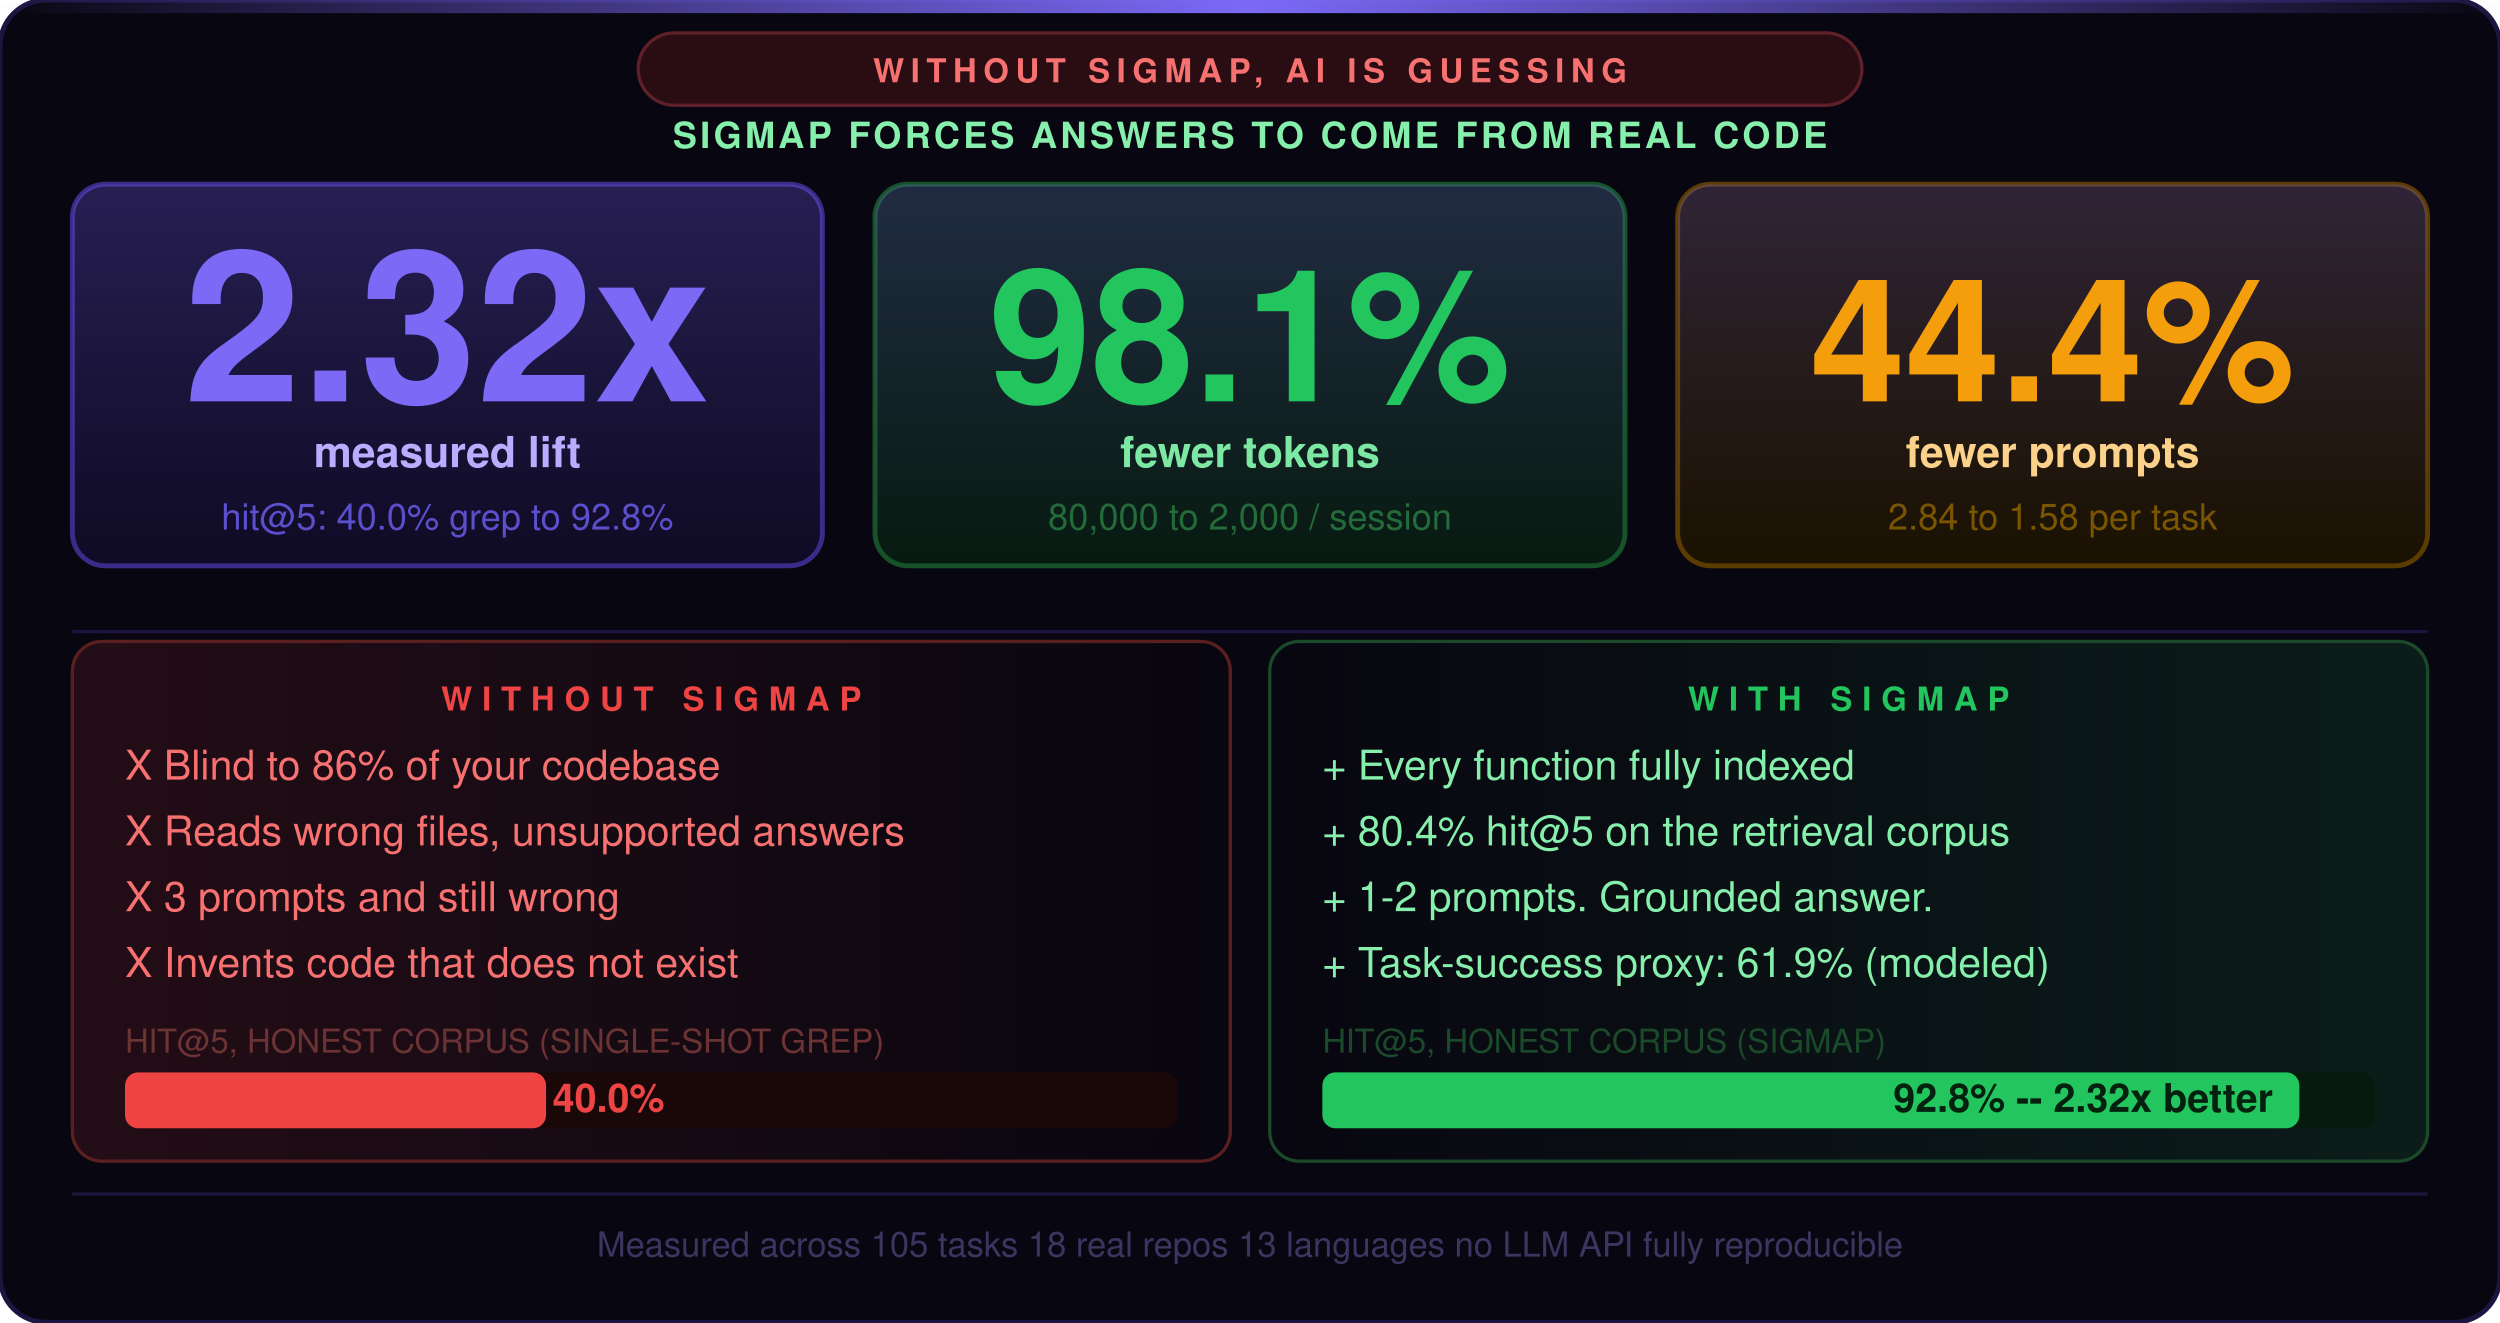
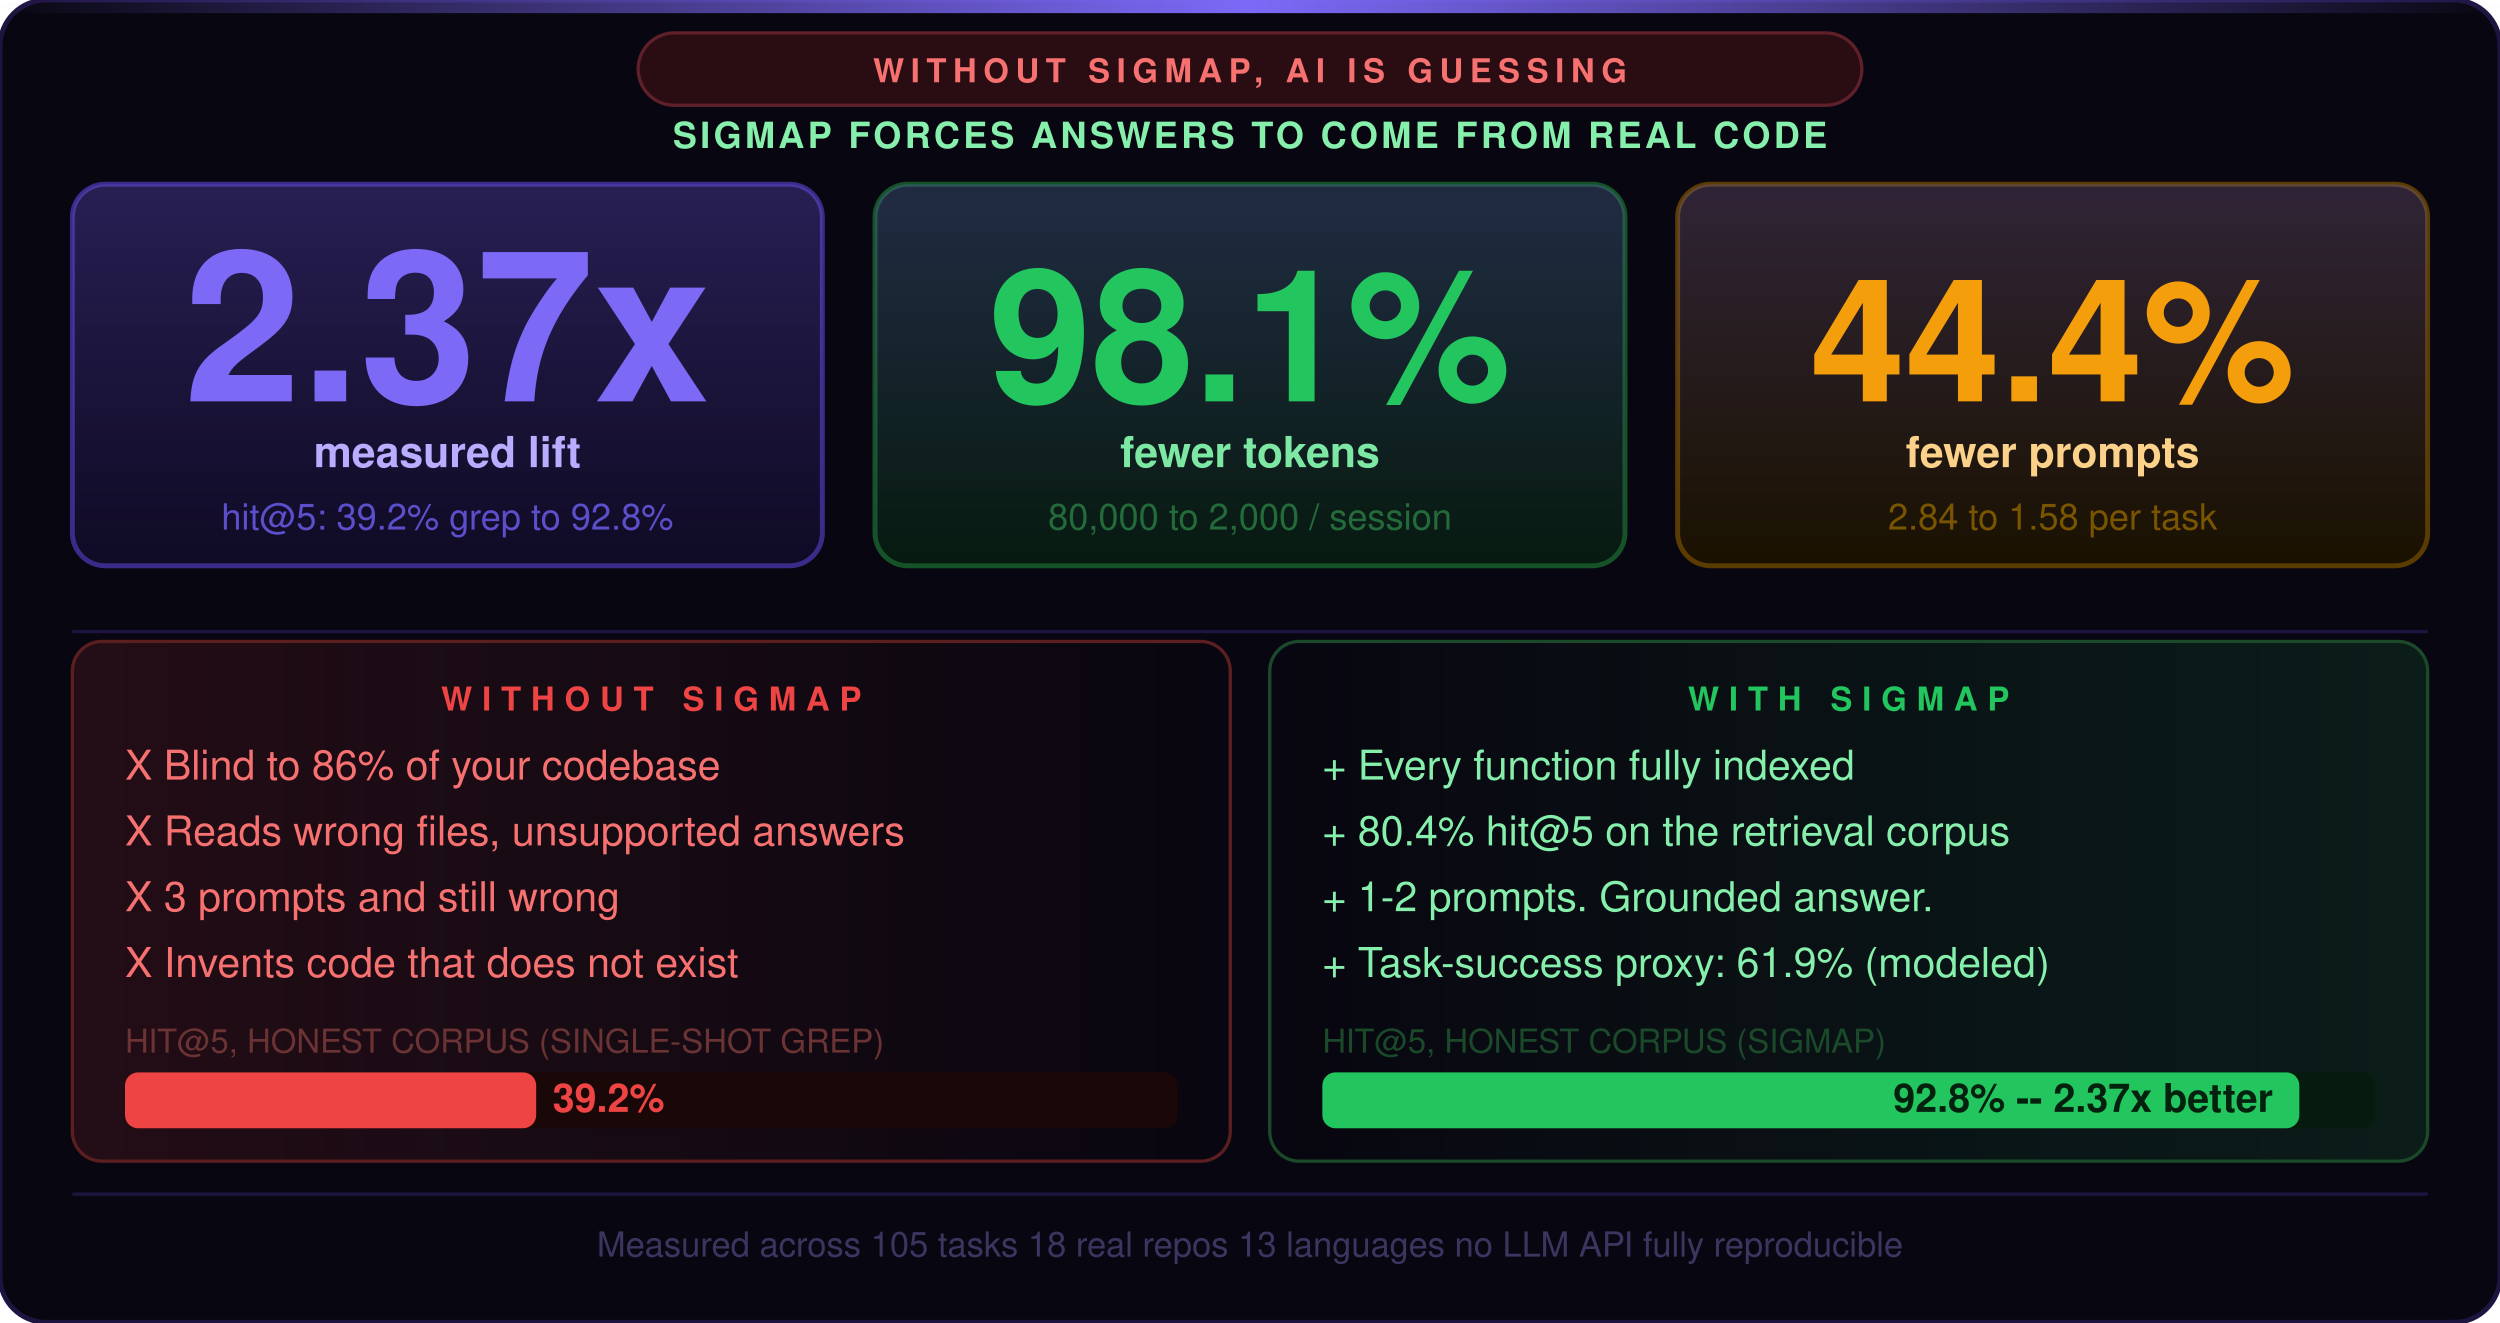
<svg xmlns="http://www.w3.org/2000/svg" viewBox="0 0 760 402" width="760" height="402" font-family="-apple-system,BlinkMacSystemFont,'Segoe UI',Helvetica,Arial,sans-serif">
  <rect width="760" height="402" fill="#080610" rx="14" />
  <rect width="760" height="402" fill="none" stroke="#1e1440" stroke-width="1.5" rx="14" />
  <defs>
    <linearGradient id="topglow" x1="0" x2="1" y1="0" y2="0">
      <stop offset="0%" stop-color="#7c6af7" stop-opacity="0" />
      <stop offset="50%" stop-color="#7c6af7" stop-opacity="1" />
      <stop offset="100%" stop-color="#7c6af7" stop-opacity="0" />
    </linearGradient>
    <linearGradient id="cardglow" x1="0" x2="0" y1="0" y2="1">
      <stop offset="0%" stop-color="#7c6af7" stop-opacity="0.22" />
      <stop offset="100%" stop-color="#7c6af7" stop-opacity="0" />
    </linearGradient>
    <linearGradient id="redglow" x1="0" x2="1" y1="0" y2="0">
      <stop offset="0%" stop-color="#ef4444" stop-opacity="0.12" />
      <stop offset="100%" stop-color="#ef4444" stop-opacity="0" />
    </linearGradient>
    <linearGradient id="greenglow" x1="0" x2="1" y1="0" y2="0">
      <stop offset="0%" stop-color="#22c55e" stop-opacity="0" />
      <stop offset="100%" stop-color="#22c55e" stop-opacity="0.12" />
    </linearGradient>
  </defs>
  <rect x="0" y="0" width="760" height="4" fill="url(#topglow)" rx="14" />
  <rect x="194" y="10" width="372" height="22" rx="11" fill="#2a0d12" stroke="#5f2029" stroke-width="1" />
  <text x="380" y="25" text-anchor="middle" font-size="10" font-weight="800" letter-spacing="2" fill="#f87171">WITHOUT SIGMAP, AI IS GUESSING</text>
  <text x="380" y="45" text-anchor="middle" font-size="11" font-weight="700" letter-spacing="1" fill="#86efac">SIGMAP FORCES ANSWERS TO COME FROM REAL CODE</text>
  <rect x="22" y="56" width="228" height="116" rx="10" fill="#0f0a24" stroke="#3a2b88" stroke-width="1.5" />
  <rect x="22" y="56" width="228" height="116" rx="10" fill="url(#cardglow)" />
-   <text x="136" y="122" text-anchor="middle" font-size="64" font-weight="900" fill="#7c6af7">2.32x</text>
+   <text x="136" y="122" text-anchor="middle" font-size="64" font-weight="900" fill="#7c6af7">2.37x</text>
  <text x="136" y="142" text-anchor="middle" font-size="13" font-weight="700" fill="#b8adff">measured lift</text>
-   <text x="136" y="161" text-anchor="middle" font-size="11" fill="#5b4fcc">hit@5: 40.0% grep to 92.8%</text>
+   <text x="136" y="161" text-anchor="middle" font-size="11" fill="#5b4fcc">hit@5: 39.2% grep to 92.8%</text>
  <rect x="266" y="56" width="228" height="116" rx="10" fill="#071a10" stroke="#155228" stroke-width="1.5" />
  <rect x="266" y="56" width="228" height="116" rx="10" fill="url(#cardglow)" />
  <text x="380" y="122" text-anchor="middle" font-size="56" font-weight="900" fill="#22c55e">98.1%</text>
  <text x="380" y="142" text-anchor="middle" font-size="13" font-weight="700" fill="#7de8a4">fewer tokens</text>
  <text x="380" y="161" text-anchor="middle" font-size="11" fill="#236b3a">80,000 to 2,000 / session</text>
  <rect x="510" y="56" width="228" height="116" rx="10" fill="#1a1100" stroke="#5a3b00" stroke-width="1.5" />
  <rect x="510" y="56" width="228" height="116" rx="10" fill="url(#cardglow)" />
  <text x="624" y="122" text-anchor="middle" font-size="52" font-weight="900" fill="#f59e0b">44.4%</text>
  <text x="624" y="142" text-anchor="middle" font-size="13" font-weight="700" fill="#fcd28a">fewer prompts</text>
  <text x="624" y="161" text-anchor="middle" font-size="11" fill="#7a5500">2.84 to 1.58 per task</text>
  <line x1="22" y1="192" x2="738" y2="192" stroke="#1e1440" stroke-width="1" />
  <rect x="22" y="195" width="352" height="158" rx="9" fill="url(#redglow)" />
  <rect x="22" y="195" width="352" height="158" rx="9" fill="none" stroke="#5c1f1f" stroke-width="1" />
  <text x="198" y="216" text-anchor="middle" font-size="10" font-weight="800" letter-spacing="3" fill="#ef4444">WITHOUT SIGMAP</text>
  <text x="38" y="237" font-size="12.5" fill="#f87171">X  Blind to 86% of your codebase</text>
  <text x="38" y="257" font-size="12.5" fill="#f87171">X  Reads wrong files, unsupported answers</text>
  <text x="38" y="277" font-size="12.5" fill="#f87171">X  3 prompts and still wrong</text>
  <text x="38" y="297" font-size="12.5" fill="#f87171">X  Invents code that does not exist</text>
  <text x="38" y="320" font-size="10" fill="#6b3333">HIT@5, HONEST CORPUS (SINGLE-SHOT GREP)</text>
  <rect x="38" y="326" width="320" height="17" fill="#1a0808" rx="4" />
-   <rect x="38" y="326" width="128" height="17" fill="#ef4444" rx="4" />
-   <text x="168" y="338" font-size="12" font-weight="800" fill="#ef4444">40.0%</text>
+   <rect x="38" y="326" width="125" height="17" fill="#ef4444" rx="4" />
+   <text x="168" y="338" font-size="12" font-weight="800" fill="#ef4444">39.2%</text>
  <rect x="386" y="195" width="352" height="158" rx="9" fill="url(#greenglow)" />
  <rect x="386" y="195" width="352" height="158" rx="9" fill="none" stroke="#1a4a2a" stroke-width="1" />
  <text x="562" y="216" text-anchor="middle" font-size="10" font-weight="800" letter-spacing="3" fill="#22c55e">WITH SIGMAP</text>
  <text x="402" y="237" font-size="12.5" fill="#86efac">+  Every function fully indexed</text>
  <text x="402" y="257" font-size="12.5" fill="#86efac">+  80.4% hit@5 on the retrieval corpus</text>
  <text x="402" y="277" font-size="12.5" fill="#86efac">+  1-2 prompts. Grounded answer.</text>
  <text x="402" y="297" font-size="12.5" fill="#86efac">+  Task-success proxy: 61.9% (modeled)</text>
  <text x="402" y="320" font-size="10" fill="#1a4a2a">HIT@5, HONEST CORPUS (SIGMAP)</text>
  <rect x="402" y="326" width="320" height="17" fill="#071a0e" rx="4" />
  <rect x="402" y="326" width="297" height="17" fill="#22c55e" rx="4" />
-   <text x="691" y="338" text-anchor="end" font-size="12" font-weight="800" fill="#04210f">92.8% -- 2.32x better</text>
+   <text x="691" y="338" text-anchor="end" font-size="12" font-weight="800" fill="#04210f">92.8% -- 2.37x better</text>
  <line x1="22" y1="363" x2="738" y2="363" stroke="#1e1440" stroke-width="1" />
  <text x="380" y="382" text-anchor="middle" font-size="10.5" fill="#3d3460">Measured across 105 tasks  18 real repos  13 languages  no LLM API  fully reproducible</text>
</svg>
